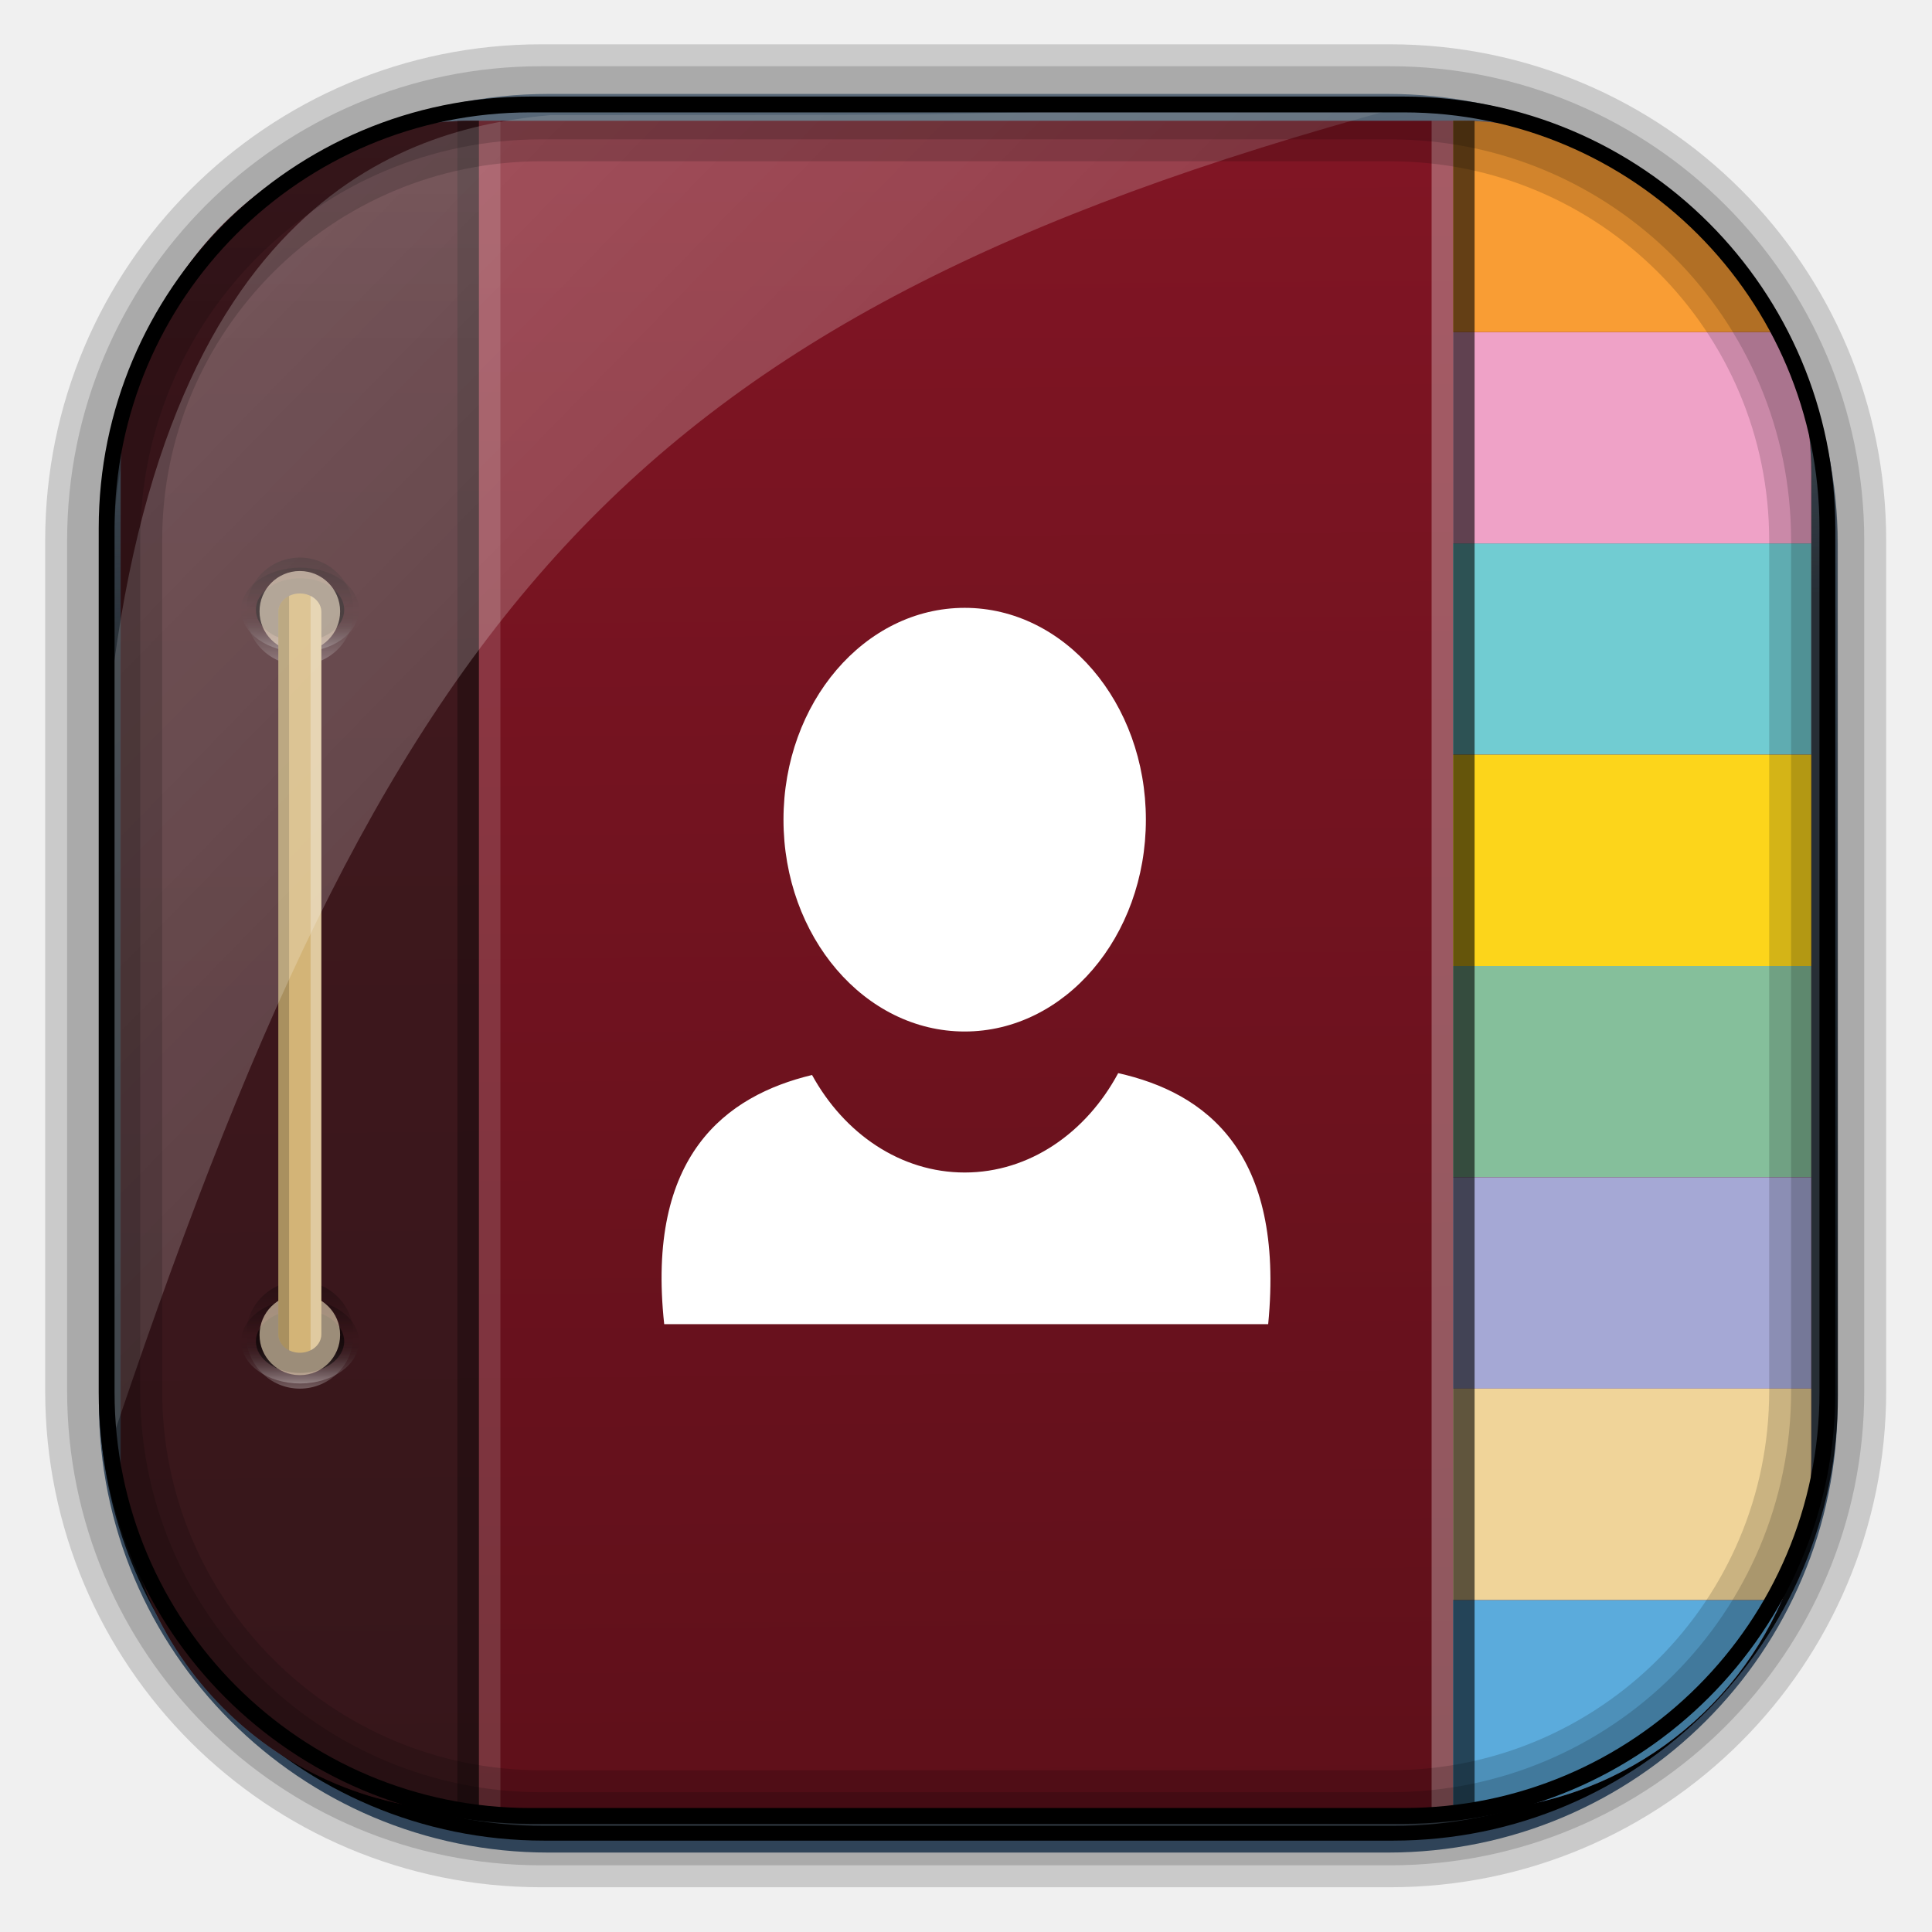
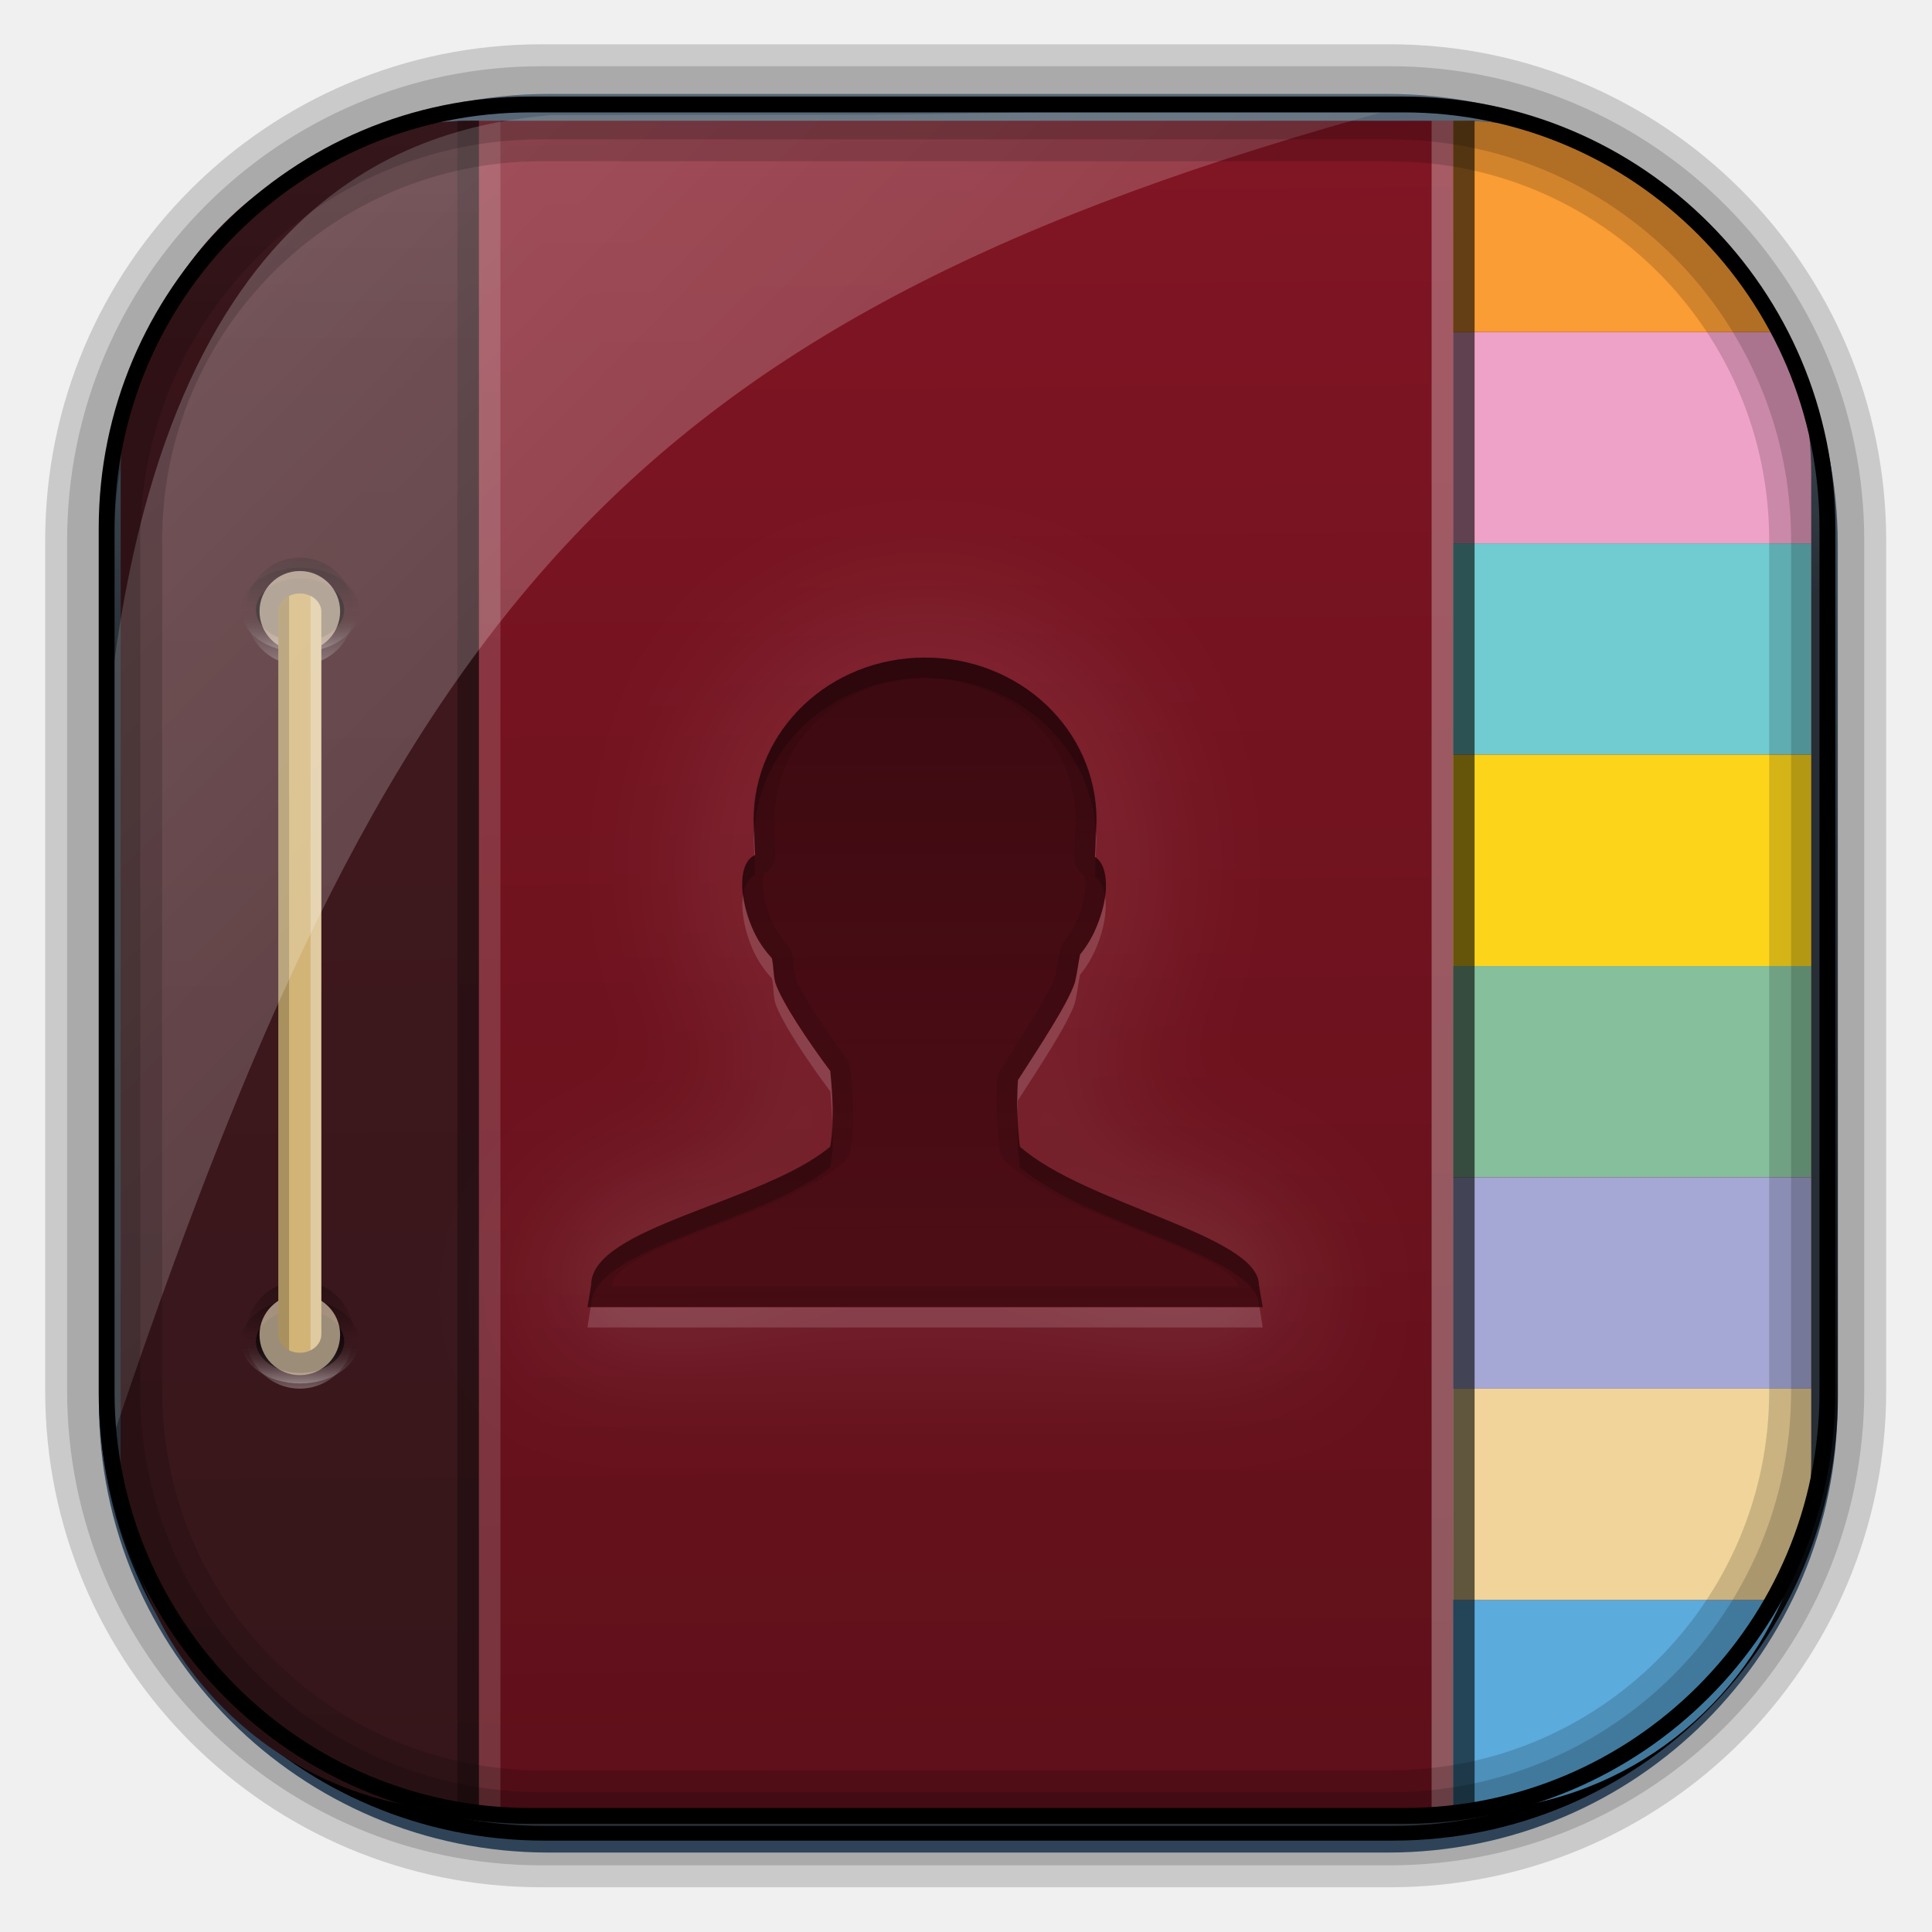
<svg xmlns="http://www.w3.org/2000/svg" xmlns:xlink="http://www.w3.org/1999/xlink" id="svg3449" height="128" width="128" version="1.0">
  <defs id="defs3451">
    <linearGradient spreadMethod="pad" y2="138.66" x2="48" y1="20.221" gradientUnits="userSpaceOnUse" x1="48" id="linearGradient3962">
      <stop offset="0" style="stop-color:#00adef;stop-opacity:1" id="stop3964" />
      <stop offset="1" style="stop-color:#fff;stop-opacity:0" id="stop3966" />
    </linearGradient>
    <linearGradient spreadMethod="pad" y2="138.66" x2="48" y1="20.221" gradientUnits="userSpaceOnUse" x1="48" id="linearGradient3956">
      <stop offset="0" style="stop-color:#fff" id="stop3958" />
      <stop offset="1" style="stop-color:#00adef;stop-opacity:1" id="stop3960" />
    </linearGradient>
    <linearGradient spreadMethod="pad" y2="138.66" x2="48" y1="20.221" gradientUnits="userSpaceOnUse" x1="48" id="linearGradient3950">
      <stop offset="0" style="stop-color:#fff" id="stop3952" />
      <stop offset="1" style="stop-color:#00adef;stop-opacity:1" id="stop3954" />
    </linearGradient>
    <linearGradient y2="138.66" x2="48" y1="20.221" gradientUnits="userSpaceOnUse" x1="48" id="linearGradient3176" spreadMethod="pad">
      <stop offset="0" style="stop-color:#fff" id="stop3178" />
      <stop offset="1" style="stop-color:#00adef;stop-opacity:1" id="stop3180" />
    </linearGradient>
    <linearGradient y2="138.66" x2="48" y1="20.221" gradientUnits="userSpaceOnUse" x1="48" id="linearGradient3170" spreadMethod="pad">
      <stop offset="0" style="stop-color:#fff" id="stop3172" />
      <stop offset="1" style="stop-color:#00adef;stop-opacity:1" id="stop3174" />
    </linearGradient>
    <linearGradient y2="138.66" x2="48" y1="20.221" gradientUnits="userSpaceOnUse" x1="48" id="linearGradient3164" spreadMethod="pad">
      <stop offset="0" style="stop-color:#000000;stop-opacity:0" id="stop3166" />
      <stop offset="1" style="stop-color:#fff;stop-opacity:0" id="stop3168" />
    </linearGradient>
    <linearGradient y2="138.66" x2="48" y1="20.221" gradientUnits="userSpaceOnUse" x1="48" id="linearGradient3158" spreadMethod="pad">
      <stop offset="0" style="stop-color:#00adef;stop-opacity:1" id="stop3160" />
      <stop offset="1" style="stop-color:#fff;stop-opacity:0" id="stop3162" />
    </linearGradient>
    <linearGradient y2="138.66" x2="48" y1="20.221" gradientUnits="userSpaceOnUse" x1="48" id="linearGradient3152">
      <stop offset="0" style="stop-color:#00adef;stop-opacity:1" id="stop3154" />
      <stop offset="1" style="stop-color:#fff;stop-opacity:0" id="stop3156" />
    </linearGradient>
    <linearGradient id="linearGradient3514" y2="-9.103" gradientUnits="userSpaceOnUse" x2="66.492" gradientTransform="matrix(.96826 0 0 .97948 2.179 .16587)" y1="-42.638" x1="67.952">
      <stop id="stop4620" style="stop-color:#37414b" offset="0" />
      <stop id="stop4622" style="stop-color:#37414b;stop-opacity:0" offset="1" />
    </linearGradient>
    <linearGradient id="linearGradient3516" y2="-11.847" gradientUnits="userSpaceOnUse" x2="58.98" gradientTransform="matrix(.96826 0 0 .97948 2.179 .16587)" y1="-118.55" x1="57.173">
      <stop id="stop4596" offset="0" />
      <stop id="stop4598" style="stop-opacity:0" offset="1" />
    </linearGradient>
    <linearGradient id="linearGradient3519" y2="50.369" gradientUnits="userSpaceOnUse" x2="76.558" gradientTransform="matrix(.96826 0 0 .97948 3.2423 -129.19)" y1="13.164" x1="76.558">
      <stop id="stop3392" style="stop-color:#425e7b" offset="0" />
      <stop id="stop3394" style="stop-color:#7a91a7" offset="1" />
    </linearGradient>
    <linearGradient id="linearGradient3521" y2="-8.74" gradientUnits="userSpaceOnUse" x2="60.217" gradientTransform="matrix(.96826 0 0 .97948 2.179 .16587)" y1="-123.72" x1="60.395">
      <stop id="stop3392-4-8" style="stop-color:#425e7b" offset="0" />
      <stop id="stop3394-8-0" style="stop-color:#7a91a7" offset="1" />
    </linearGradient>
    <radialGradient id="radialGradient3349" gradientUnits="userSpaceOnUse" cy="45.647" cx="42.148" gradientTransform="matrix(.008435 1.8886 -1.5444 .006898 113.65 -57.814)" r="58.984">
      <stop id="stop4855" style="stop-color:#ef0000;stop-opacity:1;" offset="0" />
      <stop id="stop4857" style="stop-color:#b90000;stop-opacity:0.601;" offset="1" />
    </radialGradient>
    <filter id="filter3174" color-interpolation-filters="sRGB">
      <feGaussianBlur id="feGaussianBlur3176" stdDeviation="1.71" />
    </filter>
    <linearGradient id="ButtonShadow-1" x1="45.448" gradientUnits="userSpaceOnUse" y1="92.54" gradientTransform="scale(1.0059 .99417)" x2="45.448" y2="7.016">
      <stop id="stop3750-87" offset="0" />
      <stop id="stop3752-56" style="stop-opacity:.588" offset="1" />
    </linearGradient>
    <filter id="filter3174-5" color-interpolation-filters="sRGB">
      <feGaussianBlur id="feGaussianBlur3176-70" stdDeviation="1.71" />
    </filter>
    <linearGradient id="linearGradient6303" y2="13.937" gradientUnits="userSpaceOnUse" x2="14.134" gradientTransform="matrix(1 0 0 1.4586 0 -3.23)" y1="45.621" x1="36.417">
      <stop id="stop6299" style="stop-color:#fff;stop-opacity:.256" offset="0" />
      <stop id="stop6301" style="stop-color:#fff;stop-opacity:.382" offset="1" />
    </linearGradient>
    <filter id="filter3174-2" color-interpolation-filters="sRGB">
      <feGaussianBlur id="feGaussianBlur3176-78" stdDeviation="1.71" />
    </filter>
    <filter id="filter3174-24" color-interpolation-filters="sRGB">
      <feGaussianBlur id="feGaussianBlur3176-0" stdDeviation="1.71" />
    </filter>
    <filter id="filter3174-8" color-interpolation-filters="sRGB">
      <feGaussianBlur id="feGaussianBlur3176-9" stdDeviation="1.71" />
    </filter>
    <linearGradient id="linearGradient7604" y2="7.016" gradientUnits="userSpaceOnUse" x2="45.448" gradientTransform="matrix(1.0059 0 0 .99417 -189.19 -21.187)" y1="92.54" x1="45.448">
      <stop id="stop3750-3" offset="0" />
      <stop id="stop3752-7" style="stop-opacity:.588" offset="1" />
    </linearGradient>
    <filter id="filter3174-0" color-interpolation-filters="sRGB">
      <feGaussianBlur id="feGaussianBlur3176-2" stdDeviation="1.71" />
    </filter>
    <clipPath id="clipPath3613-87">
      <rect id="rect3615-88" style="fill:#fff" rx="6" ry="6" height="84" width="84" y="6" x="6" />
    </clipPath>
    <linearGradient id="linearGradient3613-88" x1="48" gradientUnits="userSpaceOnUse" y1="20.221" x2="48" y2="138.66" spreadMethod="pad" xlink:href="#linearGradient3962">
      <stop id="stop3739-29" style="stop-color:#fff" offset="0" />
      <stop id="stop3741-173" style="stop-color:#fff;stop-opacity:0" offset="1" />
    </linearGradient>
    <filter id="filter3794-67" height="1.384" width="1.384" color-interpolation-filters="sRGB" y="-.192" x="-.192">
      <feGaussianBlur id="feGaussianBlur3796-4" stdDeviation="5.28" />
    </filter>
    <filter id="filter3174-45" color-interpolation-filters="sRGB">
      <feGaussianBlur id="feGaussianBlur3176-6" stdDeviation="1.71" />
    </filter>
    <linearGradient xlink:href="#ButtonShadow-1" id="linearGradient3060" gradientUnits="userSpaceOnUse" gradientTransform="scale(1.0059,0.99417)" x1="45.448" y1="92.54" x2="45.448" y2="7.016" />
    <linearGradient id="linearGradient4215-8-5">
      <stop offset="0" style="stop-color:#ffb800;stop-opacity:1" id="stop4217-4-2" />
      <stop offset="1" style="stop-color:#ffb800;stop-opacity:0" id="stop4219-3-4" />
    </linearGradient>
    <linearGradient id="linearGradient4223-6-4">
      <stop offset="0" style="stop-color:#ffe375;stop-opacity:1" id="stop4225-4-6" />
      <stop offset="1" style="stop-color:#ffa600;stop-opacity:1" id="stop4227-8-6" />
    </linearGradient>
    <linearGradient id="linearGradient3095">
      <stop offset="0" style="stop-color:#ffb800;stop-opacity:1" id="stop3097" />
      <stop offset="1" style="stop-color:#ffb800;stop-opacity:0" id="stop3099" />
    </linearGradient>
    <linearGradient id="linearGradient3102">
      <stop offset="0" style="stop-color:#ffe375;stop-opacity:1" id="stop3104" />
      <stop offset="1" style="stop-color:#ffa600;stop-opacity:1" id="stop3106" />
    </linearGradient>
    <linearGradient id="linearGradient3109">
      <stop offset="0" style="stop-color:#ffb800;stop-opacity:1" id="stop3111" />
      <stop offset="1" style="stop-color:#ffb800;stop-opacity:0" id="stop3113" />
    </linearGradient>
    <linearGradient id="linearGradient3116">
      <stop offset="0" style="stop-color:#ffe375;stop-opacity:1" id="stop3118" />
      <stop offset="1" style="stop-color:#ffa600;stop-opacity:1" id="stop3120" />
    </linearGradient>
    <linearGradient id="linearGradient3123">
      <stop offset="0" style="stop-color:#ffb800;stop-opacity:1" id="stop3125" />
      <stop offset="1" style="stop-color:#ffb800;stop-opacity:0" id="stop3127" />
    </linearGradient>
    <linearGradient id="linearGradient3130">
      <stop offset="0" style="stop-color:#ffe375;stop-opacity:1" id="stop3132" />
      <stop offset="1" style="stop-color:#ffa600;stop-opacity:1" id="stop3134" />
    </linearGradient>
    <linearGradient id="linearGradient3137">
      <stop offset="0" style="stop-color:#ffb800;stop-opacity:1" id="stop3139" />
      <stop offset="1" style="stop-color:#ffb800;stop-opacity:0" id="stop3141" />
    </linearGradient>
    <linearGradient id="linearGradient3144">
      <stop offset="0" style="stop-color:#ffe375;stop-opacity:1" id="stop3146" />
      <stop offset="1" style="stop-color:#ffa600;stop-opacity:1" id="stop3148" />
    </linearGradient>
    <linearGradient id="linearGradient3151">
      <stop offset="0" style="stop-color:#ffb800;stop-opacity:1" id="stop3153" />
      <stop offset="1" style="stop-color:#ffb800;stop-opacity:0" id="stop3155" />
    </linearGradient>
    <linearGradient id="linearGradient3158-5">
      <stop offset="0" style="stop-color:#ffe375;stop-opacity:1" id="stop3160-3" />
      <stop offset="1" style="stop-color:#ffa600;stop-opacity:1" id="stop3162-7" />
    </linearGradient>
    <linearGradient x1="45.448" y1="92.54" x2="45.448" y2="7.017" id="ButtonShadow-0-1-1-5-9" gradientUnits="userSpaceOnUse" gradientTransform="matrix(1.005865,0,0,0.994169,100,0)">
      <stop id="stop3750-8-9-3-6-4" style="stop-color:#000000;stop-opacity:1" offset="0" />
      <stop id="stop3752-5-6-4-2-9" style="stop-color:#000000;stop-opacity:0.588" offset="1" />
    </linearGradient>
    <linearGradient gradientUnits="userSpaceOnUse" xlink:href="#linearGradient3627-7" id="linearGradient3633-25" y2="20.597" x2="54.75" y1="488.584" x1="58.648" />
    <linearGradient id="linearGradient3627-7">
      <stop offset="0" style="stop-color:#5f101a;stop-opacity:1" id="stop3629-0" />
      <stop offset="1" style="stop-color:#811524;stop-opacity:1" id="stop3631-4" />
    </linearGradient>
    <linearGradient gradientUnits="userSpaceOnUse" xlink:href="#linearGradient3640-7-6" id="linearGradient3646-2" y2="8" x2="16" y1="88" x1="16" />
    <linearGradient id="linearGradient3640-7-6">
      <stop offset="0" style="stop-color:#1a1a1a;stop-opacity:1" id="stop3642-8-2" />
      <stop offset="1" style="stop-color:#2a2a2a;stop-opacity:1" id="stop3644-3-1" />
    </linearGradient>
    <linearGradient xlink:href="#linearGradient3737-9" id="linearGradient4084-8" gradientUnits="userSpaceOnUse" gradientTransform="translate(778.5998,-360.5596)" x1="993.439" y1="51.512" x2="988.786" y2="363.738" />
    <linearGradient id="linearGradient3737-9">
      <stop id="stop3739-7" style="stop-color:#ffffff;stop-opacity:1" offset="0" />
      <stop id="stop3741-4" style="stop-color:#ffffff;stop-opacity:0" offset="1" />
    </linearGradient>
    <linearGradient xlink:href="#linearGradient4046-3" id="linearGradient4086-12" gradientUnits="userSpaceOnUse" x1="1764.649" y1="155.597" x2="1763.69" y2="-55.941" />
    <linearGradient id="linearGradient4046-3">
      <stop id="stop4048-7" style="stop-color:#000000;stop-opacity:1;" offset="0" />
      <stop id="stop4050-73" style="stop-color:#ffffff;stop-opacity:0.2" offset="1" />
    </linearGradient>
    <linearGradient y2="24" x2="18" y1="24" x1="10" gradientTransform="matrix(0,4.245924,4.245924,0,-32.17552,87.12831)" gradientUnits="userSpaceOnUse" id="linearGradient5337" xlink:href="#linearGradient3778-4-4" />
    <linearGradient id="linearGradient3778-4-4">
      <stop offset="0" style="stop-color:#000000;stop-opacity:1" id="stop3780-4-1" />
      <stop offset="0.5" style="stop-color:#000000;stop-opacity:0" id="stop3786-8-8" />
      <stop offset="1" style="stop-color:#ffffff;stop-opacity:1" id="stop3782-3-6" />
    </linearGradient>
    <linearGradient y2="24" x2="18" y1="24" x1="10" gradientTransform="matrix(0,4.245924,4.245924,0,-32.17552,87.12831)" gradientUnits="userSpaceOnUse" id="linearGradient5339" xlink:href="#linearGradient3778-4-4" />
    <linearGradient id="linearGradient3527">
      <stop offset="0" style="stop-color:#000000;stop-opacity:1" id="stop3529" />
      <stop offset="0.5" style="stop-color:#000000;stop-opacity:0" id="stop3531" />
      <stop offset="1" style="stop-color:#ffffff;stop-opacity:1" id="stop3533" />
    </linearGradient>
    <linearGradient y2="24" x2="18" y1="24" x1="10" gradientTransform="matrix(0,4.245924,4.245924,0,-32.17552,87.12831)" gradientUnits="userSpaceOnUse" id="linearGradient5441" xlink:href="#linearGradient3778-4-4" />
    <linearGradient id="linearGradient3536">
      <stop offset="0" style="stop-color:#000000;stop-opacity:1" id="stop3538" />
      <stop offset="0.5" style="stop-color:#000000;stop-opacity:0" id="stop3540" />
      <stop offset="1" style="stop-color:#ffffff;stop-opacity:1" id="stop3542" />
    </linearGradient>
    <linearGradient y2="24" x2="18" y1="24" x1="10" gradientTransform="matrix(0,4.245924,4.245924,0,-32.17552,87.12831)" gradientUnits="userSpaceOnUse" id="linearGradient5443" xlink:href="#linearGradient3778-4-4" />
    <linearGradient id="linearGradient3545">
      <stop offset="0" style="stop-color:#000000;stop-opacity:1" id="stop3547" />
      <stop offset="0.5" style="stop-color:#000000;stop-opacity:0" id="stop3549" />
      <stop offset="1" style="stop-color:#ffffff;stop-opacity:1" id="stop3551" />
    </linearGradient>
+     <linearGradient xlink:href="#linearGradient68954-9" id="linearGradient4340" gradientUnits="userSpaceOnUse" gradientTransform="matrix(2.1023,0,0,2.1023,-47.909,-53.727)" x1="45.622" y1="40.778" x2="45.622" y2="56" />
+     <linearGradient id="linearGradient68954-9" y2="56" gradientUnits="userSpaceOnUse" x2="45.622" gradientTransform="matrix(2.1023,0,0,2.1023,-47.909,-53.727)" y1="40.778" x1="45.622">
+       <stop id="stop4030-0" style="stop-opacity:.809" offset="0" />
+       <stop id="stop4032-4" style="stop-opacity:.435" offset="1" />
+     </linearGradient>
+     <clipPath id="clipPath4124-2">
+       <path id="path4126-4" d="M 12,6 C 8.676,6 6,8.676 6,12 v 72 c 0,3.324 2.676,6 6,6 h 64 c 3.324,0 6,-2.676 6,-6 V 12 C 82,8.676 79.324,6 76,6 H 12 z m 41,26 c 4.744,0 8.531,3.572 8.531,8 -0.018,0.536 -0.021,1.192 -0.062,1.812 0.703,0.442 0.717,1.927 0.062,3.469 -0.233,0.548 -0.497,0.961 -0.812,1.344 -0.099,0.463 -0.123,0.837 -0.25,1.375 -0.354,1.062 -1.79,3.186 -2.844,4.812 -0.068,1.079 -0.039,2.185 0.094,3.281 3.292,2.863 11.893,4.362 11.906,6.812 l 0.187,1.094 h -33.624 l 0.187,-1.094 c -0.013,-2.863 8.573,-4.047 11.906,-6.812 0.231,-1.347 0.113,-2.534 0,-3.719 -1.157,-1.542 -2.432,-3.422 -2.75,-4.375 -0.114,-0.521 -0.064,-0.732 -0.156,-1.188 -0.379,-0.408 -0.727,-0.888 -1,-1.531 -0.689,-1.622 -0.655,-3.218 0.156,-3.562 -0.045,-0.574 -0.052,-1.247 -0.062,-1.718 0,-4.428 3.788,-8 8.531,-8 z" style="fill:#ff00ff" />
+     </clipPath>
+     <filter id="filter4128-3" height="1.492" width="1.468" color-interpolation-filters="sRGB" y="-0.246" x="-0.234">
+       <feGaussianBlur id="feGaussianBlur4130-1" stdDeviation="3.282" />
+     </filter>
  </defs>
  <rect id="rect892" style="stroke:url(#linearGradient3521);stroke-width:.974;fill:url(#linearGradient3519)" transform="scale(1,-1)" ry="29.296" height="115.54" width="114.22" y="-122.25" x="7.039" />
  <rect id="rect892-2" style="stroke:url(#linearGradient3516);stroke-width:.974;fill:url(#linearGradient3514)" transform="scale(1,-1)" ry="28.993" height="114.35" width="114.22" y="-121.46" x="7.06" />
  <g transform="matrix(0.2372881,0,0,0.2372881,3.254236,3.254236)" id="g3451">
    <g transform="translate(-11.98507,-592.1172)" id="g4103" />
    <path id="rect5505" d="M 118.344,20 C 63.867,20 20,63.867 20,118.344 l 0,23.062 0,252.25 C 20,448.133 63.867,492 118.344,492 l 275.312,0 C 448.133,492 492,448.133 492,393.656 l 0,-252.25 0,-23.062 C 492,63.867 448.133,20 393.656,20 l -275.312,0 z" style="color:#000000;fill:url(#linearGradient3633-25);fill-opacity:1;fill-rule:nonzero;stroke:none;marker:none;visibility:visible;display:inline;overflow:visible;enable-background:accumulate" />
    <path style="opacity:0.6;color:#000000;fill:url(#linearGradient3646-2);fill-opacity:1;fill-rule:nonzero;stroke:none;marker:none;visibility:visible;display:inline;overflow:visible;enable-background:accumulate" d="M 118.344,20 C 63.867,20 20,63.867 20,118.344 l 0,23.062 0,252.25 C 20,448.133 63.867,492 118.344,492 l 1.656,0 0,-472 -1.656,0 z" id="path5106" />
    <path style="color:#000000;fill:#5babdc;fill-opacity:1;fill-rule:nonzero;stroke:none;marker:none;visibility:visible;display:inline;overflow:visible;enable-background:accumulate" d="m 392,433 0,59 1.656,0 c 40.467,0 75.061,-24.22 90.188,-59 L 392,433 z" id="path5111" />
    <path style="color:#000000;fill:#71ccd2;fill-opacity:1;fill-rule:nonzero;stroke:none;stroke-width:6;marker:none;visibility:visible;display:inline;overflow:visible;enable-background:accumulate" d="m 392,138 100,0 0,59 -100,0 z" id="path5142" />
    <path style="color:#000000;fill:#efa2c7;fill-opacity:1;fill-rule:nonzero;stroke:none;stroke-width:6;marker:none;visibility:visible;display:inline;overflow:visible;enable-background:accumulate" d="m 392,79 0,59 100,0 0,-19.656 C 492,104.334 489.08,91.041 483.844,79 L 392,79 z" id="path5144" />
    <path style="color:#000000;fill:#f99d34;fill-opacity:1;fill-rule:nonzero;stroke:none;stroke-width:6;marker:none;visibility:visible;display:inline;overflow:visible;enable-background:accumulate" d="m 392,20 0,59 91.844,0 C 468.718,44.22 434.123,20 393.656,20 L 392,20 z" id="path5146" />
    <path id="path5168" d="m 392,197 100,0 0,59 -100,0 z" style="color:#000000;fill:#fcd51b;fill-opacity:1;fill-rule:nonzero;stroke:none;stroke-width:6;marker:none;visibility:visible;display:inline;overflow:visible;enable-background:accumulate" />
    <path style="color:#000000;fill:#85bf9b;fill-opacity:1;fill-rule:nonzero;stroke:none;stroke-width:6;marker:none;visibility:visible;display:inline;overflow:visible;enable-background:accumulate" d="m 392,256 100,0 0,59 -100,0 z" id="path5174" />
    <path id="path5199" d="m 392,315 100,0 0,59 -100,0 z" style="color:#000000;fill:#a5a8d5;fill-opacity:1;fill-rule:nonzero;stroke:none;stroke-width:6;marker:none;visibility:visible;display:inline;overflow:visible;enable-background:accumulate" />
    <path style="color:#000000;fill:#f0d499;fill-opacity:1;fill-rule:nonzero;stroke:none;marker:none;visibility:visible;display:inline;overflow:visible;enable-background:accumulate" d="m 392,374 0,59 91.844,0 C 489.08,420.959 492,407.666 492,393.656 L 492,374 392,374 z" id="path5206" />
-     <path style="color:#000000;fill:#ffffff;fill-opacity:1;fill-rule:nonzero;stroke:none;stroke-width:4.246;marker:none;visibility:visible;display:inline;overflow:visible;filter:url(#filter3794-0-7);enable-background:accumulate" d="m 255.632,156 c -27.937,0 -50.591,26.476 -50.591,59.145 0,32.67 22.654,59.145 50.591,59.145 27.937,0 50.591,-26.476 50.591,-59.145 C 306.223,182.476 283.569,156 255.632,156 z m 42.862,129.913 c -8.946,16.673 -24.788,27.744 -42.862,27.744 -17.888,0 -33.622,-10.839 -42.616,-27.226 C 188.987,292.213 166.624,308.835 171.736,356 l 84.318,0 84.318,0 c 4.68,-48.187 -17.533,-64.629 -41.878,-70.087 z" id="path5013" />
    <rect width="6" height="472" x="114" y="20" id="rect3648-9-6" style="opacity:0.3;fill:#000000;fill-opacity:1;stroke:none" />
    <rect style="opacity:0.15;color:#000000;fill:#ffffff;fill-opacity:1;fill-rule:nonzero;stroke:none;marker:none;visibility:visible;display:inline;overflow:visible;enable-background:accumulate" id="rect5131" y="20" x="120" height="472" width="6" />
    <rect width="6" height="472" x="-398" y="20" id="rect3648-9-6-9" style="opacity:0.6;color:#000000;fill:#000000;fill-opacity:1;fill-rule:nonzero;stroke:none;marker:none;visibility:visible;display:inline;overflow:visible;enable-background:accumulate" transform="scale(-1,1)" />
    <rect style="opacity:0.3;color:#000000;fill:#ffffff;fill-opacity:1;fill-rule:nonzero;stroke:none;marker:none;visibility:visible;display:inline;overflow:visible;enable-background:accumulate" id="rect5131-1" y="20" x="-392" height="472" width="6" transform="scale(-1,1)" />
    <g transform="translate(-605.5194,-353.9683)" id="g4076-9">
      <g id="g4038-9" transform="translate(-926.6676,684.3845)" />
    </g>
    <g id="g5329" transform="matrix(0.9676208,0,0,0.6924165,2.33031,81.41335)">
      <g transform="translate(0.2733435,-38.07124)" id="g5289">
        <path d="m 52.743,146.571 c 0,-9.38 7.604,-16.984 16.984,-16.984 9.38,0 16.984,7.604 16.984,16.984 0,9.38 -7.604,16.984 -16.984,16.984 -9.38,0 -16.984,-7.604 -16.984,-16.984 z m 4.246,0 c 0,7.035 5.703,12.738 12.738,12.738 7.035,0 12.738,-5.703 12.738,-12.738 0,-7.035 -5.703,-12.738 -12.738,-12.738 -7.035,0 -12.738,5.703 -12.738,12.738 z" id="path3773-0-7" style="opacity:0.3;fill:url(#linearGradient5337);fill-opacity:1;stroke:none" />
        <path d="m 82.464,146.571 a 12.738,12.738 0 0 1 -25.476,0 12.738,12.738 0 1 1 25.476,0 z" id="path3771-3-6" style="opacity:0.6;fill:#000000;fill-opacity:1;stroke:none" />
      </g>
      <g transform="translate(0.2733435,256.9288)" id="g5293">
        <path style="opacity:0.3;fill:url(#linearGradient5339);fill-opacity:1;stroke:none" id="path5295" d="m 52.743,146.571 c 0,-9.38 7.604,-16.984 16.984,-16.984 9.38,0 16.984,7.604 16.984,16.984 0,9.38 -7.604,16.984 -16.984,16.984 -9.38,0 -16.984,-7.604 -16.984,-16.984 z m 4.246,0 c 0,7.035 5.703,12.738 12.738,12.738 7.035,0 12.738,-5.703 12.738,-12.738 0,-7.035 -5.703,-12.738 -12.738,-12.738 -7.035,0 -12.738,5.703 -12.738,12.738 z" />
        <path style="opacity:0.6;fill:#000000;fill-opacity:1;stroke:none" id="path5297" d="m 82.464,146.571 a 12.738,12.738 0 0 1 -25.476,0 12.738,12.738 0 1 1 25.476,0 z" />
      </g>
    </g>
    <g transform="matrix(0.8832,0,0,0.8832,8.417416,27.51566)" id="g5305">
      <path d="m 52.743,146.571 c 0,-9.38 7.604,-16.984 16.984,-16.984 9.38,0 16.984,7.604 16.984,16.984 0,9.38 -7.604,16.984 -16.984,16.984 -9.38,0 -16.984,-7.604 -16.984,-16.984 z m 4.246,0 c 0,7.035 5.703,12.738 12.738,12.738 7.035,0 12.738,-5.703 12.738,-12.738 0,-7.035 -5.703,-12.738 -12.738,-12.738 -7.035,0 -12.738,5.703 -12.738,12.738 z" id="path5307" style="opacity:0.3;fill:url(#linearGradient5441);fill-opacity:1;stroke:none" />
      <path d="m 82.464,146.571 a 12.738,12.738 0 0 1 -25.476,0 12.738,12.738 0 1 1 25.476,0 z" id="path5309" style="opacity:0.6;color:#000000;fill:#f5e3c3;fill-opacity:1;fill-rule:nonzero;stroke:none;stroke-width:4.715;marker:none;visibility:visible;display:inline;overflow:visible;filter:url(#filter3794-0-7);enable-background:accumulate" />
    </g>
    <g transform="matrix(0.8832,0,0,0.8832,8.417416,229.5483)" id="g5311">
      <path style="opacity:0.3;fill:url(#linearGradient5443);fill-opacity:1;stroke:none" id="path5313" d="m 52.743,146.571 c 0,-9.38 7.604,-16.984 16.984,-16.984 9.38,0 16.984,7.604 16.984,16.984 0,9.38 -7.604,16.984 -16.984,16.984 -9.38,0 -16.984,-7.604 -16.984,-16.984 z m 4.246,0 c 0,7.035 5.703,12.738 12.738,12.738 7.035,0 12.738,-5.703 12.738,-12.738 0,-7.035 -5.703,-12.738 -12.738,-12.738 -7.035,0 -12.738,5.703 -12.738,12.738 z" />
      <path style="opacity:0.6;color:#000000;fill:#f5e4c3;fill-opacity:1;fill-rule:nonzero;stroke:none;stroke-width:4.715;marker:none;visibility:visible;display:inline;overflow:visible;filter:url(#filter3794-0-7);enable-background:accumulate" id="path5315" d="m 82.464,146.571 a 12.738,12.738 0 0 1 -25.476,0 12.738,12.738 0 1 1 25.476,0 z" />
    </g>
    <rect style="color:#000000;fill:#d3b477;fill-opacity:1;fill-rule:nonzero;stroke:none;stroke-width:4.165;marker:none;visibility:visible;display:inline;overflow:visible;filter:url(#filter3794-0-7);enable-background:accumulate" id="rect5417" width="12" height="212" x="64" y="151.984" rx="6" ry="5.136" />
    <path style="opacity:0.3;color:#000000;fill:#ffffff;fill-opacity:1;fill-rule:nonzero;stroke:none;marker:none;visibility:visible;display:inline;overflow:visible;enable-background:accumulate" d="m 73,152.656 0,210.656 c 1.8,-0.885 3,-2.558 3,-4.469 L 76,157.125 c 0,-1.909 -1.203,-3.584 -3,-4.469 z" id="rect5484" />
    <path style="opacity:0.2;color:#000000;fill:#000000;fill-opacity:1;fill-rule:nonzero;stroke:none;marker:none;visibility:visible;display:inline;overflow:visible;enable-background:accumulate" d="m 67,152.656 c -1.797,0.885 -3,2.559 -3,4.469 l 0,201.719 c 0,1.911 1.2,3.584 3,4.469 l 0,-210.656 z" id="rect5486" />
  </g>
  <path id="path1187" style="opacity:.682;fill:url(#linearGradient6303)" d="m36.537 7.62c-8.869 0.782-26.296 4.919-29.527 41.221v47.783c18.67-55.894 33.784-75.414 85.818-89.536-0.225-0.038-0.46-0.044-0.691-0.044-41.576 0.565-17.576 0.577-55.6 0.577z" />
  <rect id="rect892-2-7-8" style="opacity:.159;stroke:#000;stroke-width:4.845;fill:none" transform="scale(1,-1)" ry="28.993" height="114.35" width="114.22" y="-121.16" x="6.869" />
  <rect id="rect892-2-7-1" style="opacity:.159;stroke:#000;stroke-width:7.751;fill:none" transform="scale(1,-1)" ry="28.993" height="114.35" width="114.22" y="-121.16" x="6.869" />
  <g id="layer2" style="display:none" transform="matrix(1.44 0 0 1.44 -4.952 -6.9671)">
    <rect id="rect3745" style="opacity:.9;filter:url(#filter3174);fill:url(#ButtonShadow-1)" rx="6" ry="6" height="85" width="86" y="7" x="5" />
  </g>
  <g id="layer2-1" style="display:none" transform="translate(183.21 82.968)">
    <rect id="rect3745-9" style="opacity:.9;filter:url(#filter3174-5);fill:url(#ButtonShadow-1)" rx="6" ry="6" height="85" width="86" y="7" x="5" />
  </g>
  <g id="layer2-2" style="display:none" transform="translate(52.694 146.84)">
    <path id="rect3745-94" style="opacity:.9;filter:url(#filter3174-2);fill:url(#ButtonShadow-1)" d="m11 7c-3.324 0-6 2.676-6 6v73c0 3.324 2.676 6 6 6h74c3.324 0 6-2.676 6-6v-73c0-3.324-2.676-6-6-6h-74zm-1 4h6v4h-6v-4zm70 0h6v4h-6v-4zm-70 8h6v4h-6v-4zm70 0h6v4h-6v-4zm-70 8h6v4h-6v-4zm70 0h6v4h-6v-4zm-70 8h6v4h-6v-4zm70 0h6v4h-6v-4zm-70 8h6v4h-6v-4zm70 0h6v4h-6v-4zm-70 8h6v4h-6v-4zm70 0h6v4h-6v-4zm-70 8h6v4h-6v-4zm70 0h6v4h-6v-4zm-70 8h6v4h-6v-4zm70 0h6v4h-6v-4zm-70 8h6v4h-6v-4zm70 0h6v4h-6v-4zm-70 8h6v4h-6v-4zm70 0h6v4h-6v-4z" />
  </g>
  <rect id="rect892-2-7-2-9" ry="28.067" style="fill:none;stroke:#000000;stroke-width:1.049" transform="scale(1,-1)" height="113.388" width="114.004" y="-120.31" x="7.065" />
  <g id="layer2-20" style="display:none" transform="translate(-287.93 37.655)">
    <rect id="rect3745-8" style="opacity:.9;filter:url(#filter3174-24);fill:url(#ButtonShadow-1)" rx="6" ry="6" height="85" width="86" y="7" x="5" />
  </g>
  <rect id="rect3745-7" style="opacity:.9;filter:url(#filter3174-8);display:none;fill:url(#linearGradient7604)" rx="6" ry="6" height="85" width="86" y="-14.187" x="-184.19" />
  <g id="layer2-0" style="display:none" transform="translate(218.22 18.71)">
    <rect id="rect3745-6" style="opacity:.9;filter:url(#filter3174-0);fill:url(#ButtonShadow-1)" rx="6" ry="6" height="85" width="86" y="7" x="5" />
  </g>
  <g style="display:none" id="layer2-3" transform="matrix(1.3904,0,0,1.3904,-2.7373,-4.128)">
    <rect x="5" y="7" width="86" height="85" ry="6" rx="6" style="opacity:0.9;fill:url(#linearGradient3060);filter:url(#filter3174-45)" id="rect3745-1" />
  </g>
  <g id="layer5-30" transform="matrix(1.3904,0,0,1.3904,-2.7373,-4.128)" />
+   <g id="layer3" transform="matrix(1.330279,0,0,1.344932,-9.216263,0.5278696)">
+     <path id="path3159" style="opacity:0.6;fill:url(#linearGradient4340)" d="m 53,32 c -4.744,0 -8.546,3.572 -8.546,8 0.011,0.471 0.046,1.153 0.091,1.727 -0.811,0.344 -0.87,1.923 -0.182,3.546 0.273,0.643 0.621,1.137 1,1.546 0.092,0.456 0.068,0.661 0.182,1.182 0.318,0.953 1.57,2.821 2.727,4.364 0.113,1.185 0.231,2.38 0,3.727 -3.333,2.766 -11.922,3.955 -11.909,6.818 l -0.182,1.091 h 33.636 l -0.182,-1.091 c -0.014,-2.45 -8.617,-3.955 -11.909,-6.818 -0.133,-1.096 -0.159,-2.193 -0.091,-3.273 1.054,-1.627 2.464,-3.756 2.818,-4.818 0.127,-0.538 0.173,-0.901 0.273,-1.364 0.316,-0.383 0.585,-0.815 0.818,-1.364 0.654,-1.541 0.612,-3.013 -0.091,-3.454 0.041,-0.621 0.073,-1.282 0.091,-1.818 0,-4.426 -3.801,-7.999 -8.545,-7.999 z" />
+     <path id="path4036" style="opacity:0.1" d="m 53,32 c -4.744,0 -8.531,3.572 -8.531,8 0.011,0.471 0.018,1.144 0.062,1.719 -0.811,0.344 -0.845,1.94 -0.156,3.562 0.273,0.643 0.621,1.123 1,1.531 0.092,0.456 0.042,0.666 0.156,1.188 0.318,0.953 1.593,2.833 2.75,4.375 0.113,1.185 0.231,2.371 0,3.719 -3.333,2.766 -11.919,3.949 -11.906,6.812 l -0.187,1.094 h 33.624 l -0.187,-1.094 c -0.014,-2.45 -8.614,-3.949 -11.906,-6.812 -0.133,-1.096 -0.162,-2.202 -0.094,-3.282 1.054,-1.626 2.49,-3.75 2.844,-4.812 0.127,-0.538 0.151,-0.912 0.25,-1.375 0.316,-0.383 0.58,-0.795 0.812,-1.344 0.654,-1.541 0.64,-3.027 -0.062,-3.469 0.041,-0.621 0.044,-1.276 0.062,-1.812 0,-4.428 -3.788,-8 -8.531,-8 z m 0,1.031 c 4.221,0 7.482,3.105 7.5,6.938 5e-5,0.011 0,0.021 0,0.031 -0.018,0.554 -0.025,1.183 -0.062,1.75 a 1.018,1.018 0 0 0 0.469,0.938 c 0.005,0.024 0.089,0.145 0.094,0.469 0.007,0.431 -0.126,1.059 -0.406,1.719 -0.196,0.463 -0.392,0.774 -0.656,1.094 a 1.018,1.018 0 0 0 -0.219,0.438 c -0.116,0.541 -0.141,0.882 -0.25,1.344 -0.126,0.35 -0.526,1.087 -1.031,1.906 -0.522,0.846 -1.124,1.773 -1.656,2.594 a 1.018,1.018 0 0 0 -0.188,0.5 c -0.072,1.141 -0.016,2.308 0.125,3.469 a 1.018,1.018 0 0 0 0.343,0.656 c 1.911,1.662 4.93,2.69 7.469,3.719 1.27,0.515 2.404,1.005 3.156,1.469 0.376,0.232 0.643,0.465 0.781,0.625 0.138,0.16 0.125,0.21 0.125,0.219 a 1.018,1.018 0 0 0 0.031,0.062 h -31.25 a 1.018,1.018 0 0 0 0.031,-0.062 c -9.22e-4,-0.207 0.174,-0.554 0.906,-1.031 0.732,-0.477 1.863,-0.976 3.125,-1.469 2.524,-0.985 5.558,-1.92 7.5,-3.531 A 1.018,1.018 0 0 0 49.281,56.281 c 0.258,-1.502 0.113,-2.818 0,-4 a 1.018,1.018 0 0 0 -0.186,-0.531 c -0.567,-0.756 -1.172,-1.592 -1.656,-2.344 -0.46,-0.715 -0.792,-1.32 -0.906,-1.625 -0.005,-0.021 0.004,-0.042 0,-0.062 -0.071,-0.363 -0.045,-0.54 -0.157,-1.094 a 1.018,1.018 0 0 0 -0.25,-0.5 c -0.32,-0.344 -0.59,-0.725 -0.812,-1.25 -0.295,-0.695 -0.423,-1.371 -0.406,-1.812 0.012,-0.331 0.073,-0.433 0.062,-0.438 a 1.018,1.018 0 0 0 0.562,-1 c -0.041,-0.511 -0.021,-1.144 -0.032,-1.625 0,-0.011 -5e-5,-0.021 0,-0.031 0.018,-3.832 3.279,-6.938 7.5,-6.938 z" />
+     <path id="path4049" style="opacity:0.2" d="m 53,32 c -4.744,0 -8.531,3.572 -8.531,8 0.003,0.137 0.024,0.335 0.031,0.5 0.277,-4.19 3.939,-7.5 8.5,-7.5 4.572,0 8.239,3.326 8.5,7.531 0.007,-0.175 0.026,-0.374 0.031,-0.531 0,-4.428 -3.788,-8 -8.531,-8 z m -8.5,9.75 c -0.504,0.249 -0.678,1.003 -0.562,1.938 0.081,-0.471 0.263,-0.828 0.594,-0.969 -0.025,-0.324 -0.014,-0.634 -0.031,-0.969 z m 17,0.094 c -0.016,0.33 -0.009,0.637 -0.031,0.969 0.282,0.177 0.433,0.521 0.5,0.969 0.12,-0.892 -0.032,-1.63 -0.469,-1.938 z m -3.906,12.781 c -0.015,0.815 0.025,1.647 0.125,2.469 3.292,2.863 11.893,4.362 11.906,6.812 l 0.031,0.094 h 0.156 l -0.187,-1.094 c -0.014,-2.45 -8.614,-3.949 -11.906,-6.812 -0.059,-0.487 -0.107,-0.984 -0.125,-1.469 z m -9.219,0.219 c -0.014,0.401 -0.021,0.823 -0.094,1.25 -3.333,2.766 -11.919,3.949 -11.906,6.812 l -0.187,1.094 h 0.156 l 0.031,-0.094 c -0.013,-2.863 8.573,-4.047 11.906,-6.812 0.136,-0.792 0.127,-1.534 0.094,-2.25 z" />
+     <path id="path4058" style="opacity:0.15;fill:#ffffff" d="m 44.5,40.5 c -0.011,0.168 -0.031,0.33 -0.031,0.5 0.005,0.206 0.018,0.491 0.031,0.75 0.014,-0.007 0.017,-0.025 0.031,-0.031 -0.032,-0.407 -0.014,-0.817 -0.031,-1.219 z m 17,0.031 c -0.018,0.421 -0.002,0.842 -0.031,1.281 0.013,0.008 0.019,0.023 0.031,0.031 0.014,-0.287 0.023,-0.594 0.031,-0.844 0,-0.16 -0.021,-0.311 -0.031,-0.469 z m -17.562,3.157 c -0.117,0.683 0.03,1.634 0.438,2.594 0.273,0.643 0.621,1.123 1,1.531 0.092,0.456 0.042,0.666 0.156,1.188 0.318,0.953 1.593,2.833 2.75,4.375 0.047,0.488 0.07,0.967 0.094,1.469 0.031,-0.865 -0.016,-1.659 -0.094,-2.469 -1.157,-1.542 -2.432,-3.422 -2.75,-4.375 -0.114,-0.521 -0.064,-0.732 -0.156,-1.188 -0.379,-0.408 -0.727,-0.888 -1,-1.531 -0.234,-0.552 -0.376,-1.099 -0.438,-1.594 z M 61.969,43.782 c -0.063,0.468 -0.216,0.979 -0.438,1.5 -0.233,0.548 -0.497,0.961 -0.812,1.344 -0.099,0.463 -0.123,0.837 -0.25,1.375 -0.354,1.062 -1.79,3.186 -2.844,4.812 -0.038,0.601 -0.054,1.204 -0.031,1.812 0.005,-0.272 0.014,-0.543 0.031,-0.812 1.054,-1.627 2.49,-3.751 2.844,-4.812 0.127,-0.538 0.151,-0.912 0.25,-1.375 0.316,-0.383 0.58,-0.795 0.812,-1.344 0.391,-0.922 0.537,-1.833 0.438,-2.5 z M 36.344,64 36.188,65 h 33.625 L 69.656,64 h -33.312 z" />
+     <path id="path4067" style="opacity:0.15;fill:none;stroke:#ffffff;stroke-width:3;filter:url(#filter4128-3)" clip-path="url(#clipPath4124-2)" d="m 53,32 c -4.744,0 -8.546,3.572 -8.546,8 0.011,0.471 0.046,1.153 0.091,1.727 -0.811,0.344 -0.87,1.923 -0.182,3.546 0.273,0.643 0.621,1.137 1,1.546 0.092,0.456 0.068,0.661 0.182,1.182 0.318,0.953 1.57,2.821 2.727,4.364 0.113,1.185 0.231,2.38 0,3.727 -3.333,2.766 -11.922,3.955 -11.909,6.818 l -0.182,1.091 h 33.636 l -0.182,-1.091 c -0.014,-2.45 -8.617,-3.955 -11.909,-6.818 -0.133,-1.096 -0.159,-2.193 -0.091,-3.273 1.054,-1.627 2.464,-3.756 2.818,-4.818 0.127,-0.538 0.173,-0.901 0.273,-1.364 0.316,-0.383 0.585,-0.815 0.818,-1.364 0.654,-1.541 0.612,-3.013 -0.091,-3.454 0.041,-0.621 0.073,-1.282 0.091,-1.818 0,-4.426 -3.801,-7.999 -8.545,-7.999 z" />
+   </g>
</svg>
